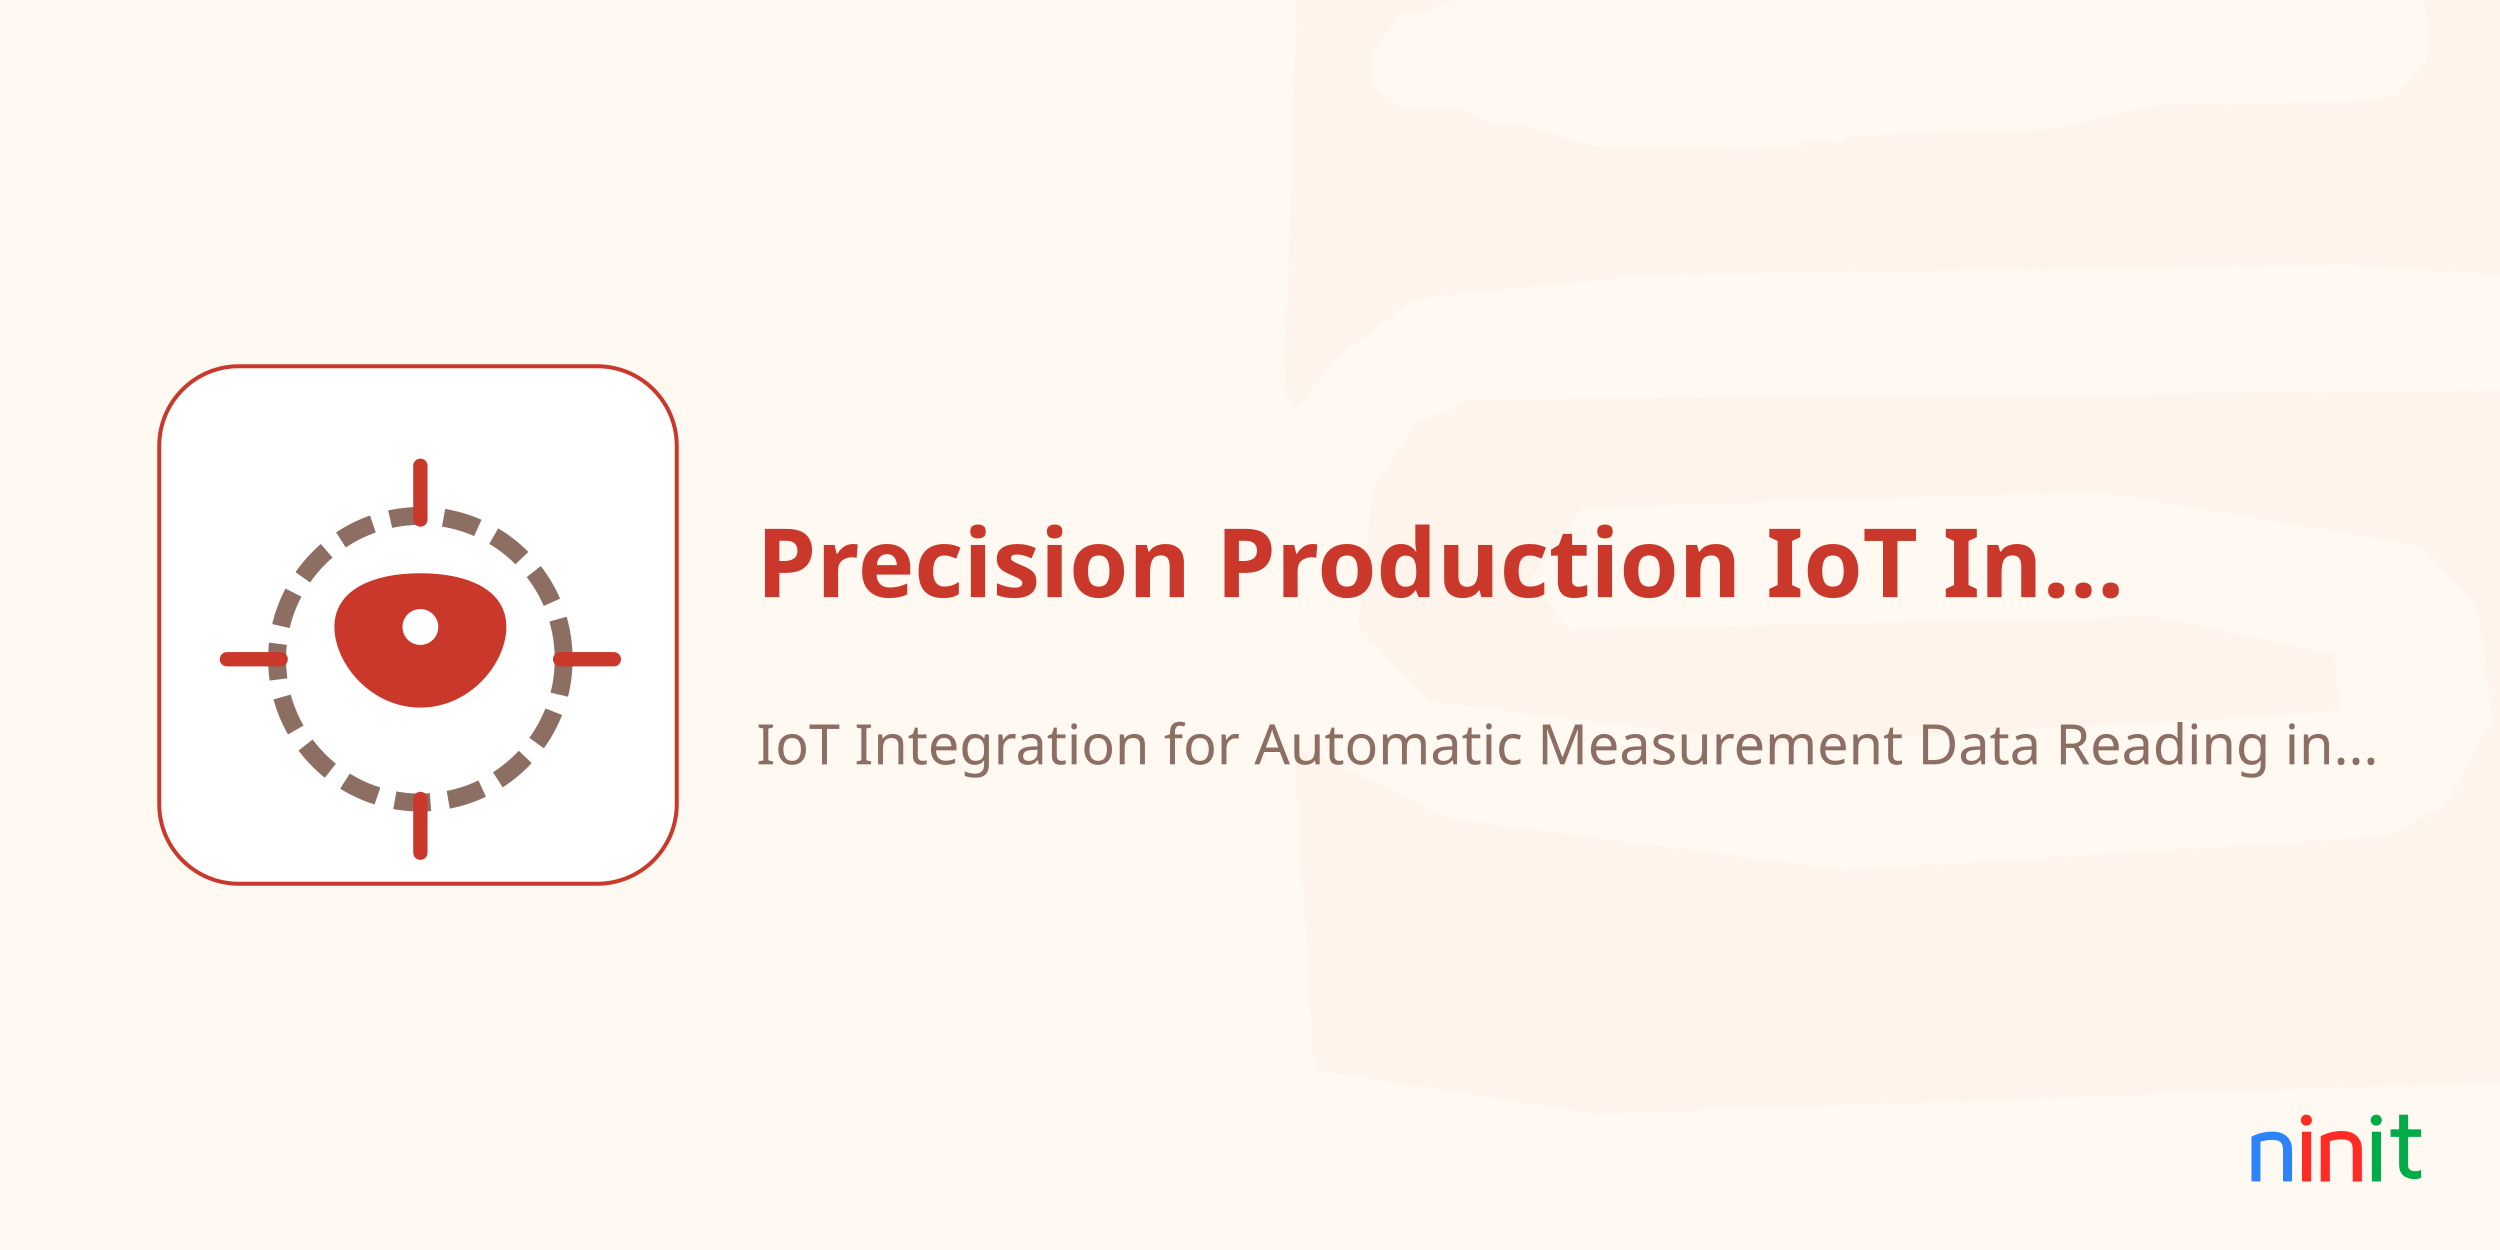
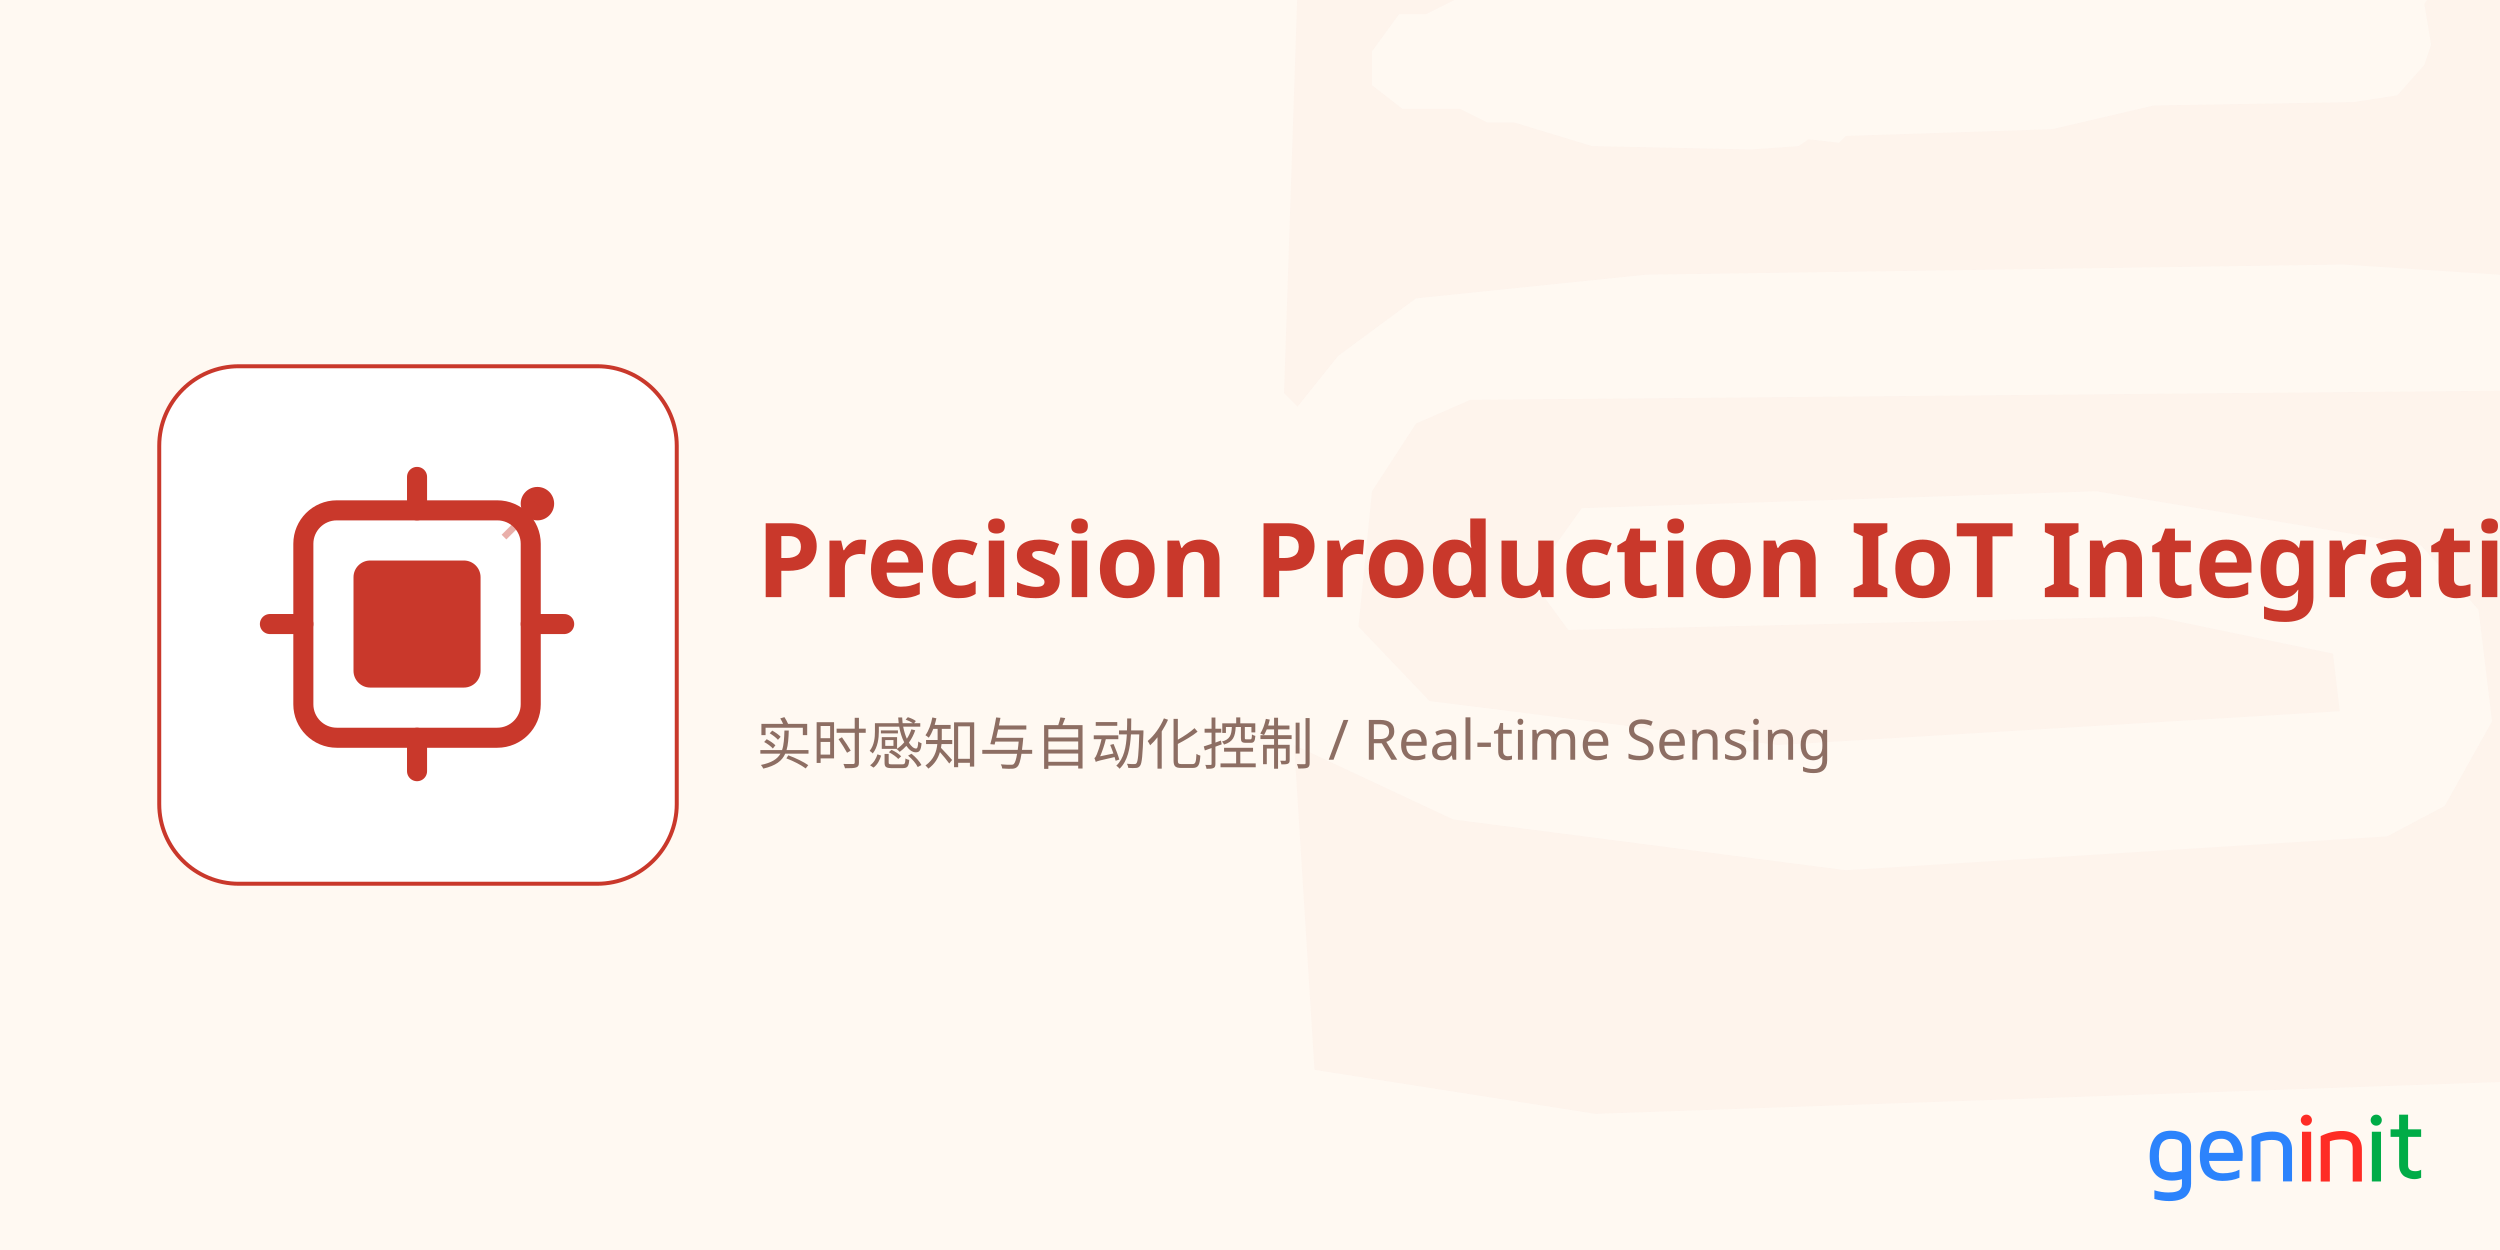
<svg xmlns="http://www.w3.org/2000/svg" width="628" height="314" viewBox="0 0 628 314">
  <rect width="628" height="314" fill="#FFF9F2" />
  <g transform="translate(320, -50) scale(0.85)" opacity="0.03">
    <path fill-rule="evenodd" fill="#C9382B" d="M 395,174 58,177 42,184 29,204 25,244 46,266 149,279 315,269 313,252 260,241 87,245 76,230 91,209 243,204 339,220 356,239 360,272 346,297 329,306 169,316 53,301 6,279 12,375 95,388 379,378 391,368 Z M 386,15 375,7 354,3 299,3 298,0 277,0 264,4 127,3 29,8 19,16 13,27 7,55 3,175 7,179 19,164 42,147 110,140 316,137 362,140 392,147 393,61 Z M 342,57 340,60 342,72 340,78 332,87 319,89 260,90 230,97 169,99 167,101 158,100 155,102 141,103 94,102 71,95 63,95 55,91 38,91 29,84 29,74 37,63 45,63 55,58 63,58 82,52 95,53 134,49 197,50 228,47 261,47 311,51 326,50 Z" />
  </g>
  <rect x="40" y="92" width="130" height="130" rx="20" fill="white" stroke="#C9382B" stroke-width="1" />
-   <g transform="translate(48, 108) scale(0.45)">
-     <circle cx="128" cy="128" r="80" stroke="#8D6E63" stroke-width="10" fill="none" stroke-dasharray="20,10" />
-     <line x1="128" y1="20" x2="128" y2="50" stroke="#C9382B" stroke-width="8" stroke-linecap="round" />
-     <line x1="128" y1="206" x2="128" y2="236" stroke="#C9382B" stroke-width="8" stroke-linecap="round" />
-     <line x1="20" y1="128" x2="50" y2="128" stroke="#C9382B" stroke-width="8" stroke-linecap="round" />
-     <line x1="206" y1="128" x2="236" y2="128" stroke="#C9382B" stroke-width="8" stroke-linecap="round" />
-     <path d="M128,155 C100,155 80,130 80,110 C80,90 100,80 128,80 C156,80 176,90 176,110 C176,130 156,155 128,155 Z" fill="#C9382B" />
-     <circle cx="128" cy="110" r="10" fill="white" />
+   <g transform="translate(51, 103) scale(0.42)">
+     <rect x="60" y="60" width="136" height="136" rx="20" fill="none" stroke="#C9382B" stroke-width="12" />
+     <rect x="90" y="90" width="76" height="76" rx="10" fill="#C9382B" />
+     <path d="M128,40 L128,60 M128,196 L128,216 M40,128 L60,128 M196,128 L216,128" stroke="#C9382B" stroke-width="12" stroke-linecap="round" />
+     <circle cx="200" cy="56" r="10" fill="#C9382B" />
+     <path d="M180,76 L200,56" stroke="#C9382B" stroke-width="4" opacity="0.4" />
  </g>
  <g transform="translate(190, 150)">
-     <text x="0" y="0" fill="#C9382B" font-family="'PingFang SC', 'Microsoft YaHei', 'SimHei', 'Source Han Sans CN', sans-serif" font-size="24" font-weight="bold">Precision Production IoT In...</text>
-     <text x="0" y="42" fill="#8D6E63" font-family="'PingFang SC', 'Microsoft YaHei', 'SimHei', 'Source Han Sans CN', sans-serif" font-size="14">IoT Integration for Automatic Measurement Data Reading in...</text>
+     <text x="0" y="0" fill="#C9382B" font-family="'PingFang SC', 'Microsoft YaHei', 'SimHei', sans-serif" font-size="26" font-weight="bold">Precision Production IoT Integration</text>
+     <text x="0" y="42" fill="#8D6E63" font-family="'PingFang SC', 'Microsoft YaHei', 'SimHei', sans-serif" font-size="14">实时感知与自动化控制 / Real-time Sensing</text>
  </g>
  <g transform="translate(540, 280) scale(0.1)">
    <path d="M605.1,55.8 L605.1,36.8 L626.6,36.8 L626.6,0 L649.1,0 L649.1,36.8 L681.9,36.8 L681.9,55.8 L649.1,55.8 L649.1,127.5 C649.1,137.2 655.2,142 667.4,142 C667.4,142 667.5,142 667.6,142 C673.2,142 678,140.8 681.9,138.4 L681.9,158.6 C676.3,160.9 670.7,162 665.1,162 C664.9,162 664.7,162 664.5,162 C661.5,162 658.3,161.6 654.9,160.9 C651.6,160.2 647.5,158.8 642.8,156.6 C638.1,154.5 634.2,150.8 631.2,145.5 C628.1,140.3 626.6,133.7 626.6,125.9 L626.6,55.8 L605.1,55.8 Z" fill="#00AC47" />
    <path d="M555.1,13.9 C555.1,6.2 561.3,0 569,0 L569.3,0 C576.9,0 583.1,6.2 583.1,13.9 C583.1,21.5 576.9,27.7 569.3,27.7 L569,27.7 C561.3,27.7 555.1,21.5 555.1,13.9 Z M558.1,167.8 L558.1,43 L581.1,43 L581.1,167.8 L558.1,167.8 Z" fill="#00AC47" />
    <path d="M429.6,168 L429.6,53.9 C446.9,45.3 464.7,41 482.8,41 C498.5,41 510.8,45.1 519.8,53.3 C528.7,61.5 533.1,72.9 533.1,87.5 L533.1,168 L510,168 L510,85.9 C510,78.6 508.2,72.8 504.4,68.6 C500.7,64.4 493.2,62.2 481.8,62.2 C471.7,62.2 461.9,63.7 452.6,66.8 L452.6,168 L429.6,168 Z" fill="#FE2C25" />
    <path d="M379.6,13.9 C379.6,6.2 385.8,0 393.5,0 L393.7,0 C401.4,0 407.6,6.2 407.6,13.9 C407.6,21.5 401.4,27.7 393.7,27.7 L393.5,27.7 C385.8,27.7 379.6,21.5 379.6,13.9 Z M382.6,167.8 L382.6,43 L405.6,43 L405.6,167.8 L382.6,167.8 Z" fill="#FE2C25" />
    <path d="M255.7,167.6 L255.7,55.3 C272.8,46.8 290.2,42.6 308.1,42.6 C323.6,42.6 335.7,46.6 344.4,54.7 C353.2,62.8 357.6,74 357.6,88.4 L357.6,167.6 L334.9,167.6 L334.9,86.8 C334.9,79.6 333.1,73.9 329.4,69.7 C325.7,65.6 318.3,63.5 307.1,63.5 C297.1,63.5 287.5,65 278.3,67.9 L278.3,167.6 L255.7,167.6 Z" fill="#2C83FC" />
+     <path d="M126,104.9 C126,62 144,40.6 179.8,40.6 C179.9,40.6 180,40.6 180,40.6 C196.3,40.6 209.3,45.9 219.1,56.5 C228.8,67.2 233.7,81.5 233.7,99.3 C233.7,105.2 233.5,110.9 233,116.3 L149,116.3 C151.7,136.9 163.2,147.3 183.4,147.3 C199.8,147.3 213.9,144.3 225.5,138.2 L225.5,158.5 C212.9,163.8 198.7,166.5 182.9,166.5 C182.7,166.5 182.4,166.5 182.2,166.5 C175,166.5 168.4,165.6 162.4,163.8 C156.4,162 150.4,159 144.7,154.9 C138.9,150.8 134.4,144.4 131,135.9 C127.7,127.3 126,117 126,104.9 Z M148.7,96 L211.3,96 C211,91.9 210.3,88.1 209.2,84.4 C208.1,80.7 206.5,76.9 204.3,73.1 C202.1,69.3 199,66.3 194.8,64 C190.7,61.7 185.8,60.6 180,60.6 C169.8,60.6 162.3,63.2 157.4,68.5 C152.6,73.8 149.7,83 148.7,96 Z" fill="#2C83FC" />
+     <path d="M0,104.3 C0,84.9 4.4,69.3 13.2,57.7 C22,46.1 35.5,40.3 53.7,40.3 C68.9,40.3 81.1,43.7 90.3,50.6 C99.5,57.5 104,67.3 104,79.9 L104,173.2 C104,178.7 103.2,183.9 101.6,188.6 C100,193.4 97.4,198 93.6,202.5 C89.8,207.1 84.2,210.6 76.6,213.2 C69,215.8 59.8,217.1 48.9,217.1 C36.4,217.1 24,215.3 11.8,211.8 L11.8,190 C23.6,193.7 35.4,195.5 47,195.5 C55,195.5 61.5,194.8 66.6,193.3 C71.6,191.9 75.1,189.9 77,187.2 C78.9,184.6 80.1,182.3 80.5,180.5 C80.9,178.6 81.1,176.2 81.1,173.2 L81.1,162.1 C72.6,164.5 64.2,165.7 55.8,165.7 C37.9,165.7 24.1,160.4 14.5,149.9 C4.8,139.3 0,124.1 0,104.3 Z M23.1,104.3 C23.1,120.6 26,131.4 31.8,136.8 C37.6,142.2 45.6,144.8 55.8,144.8 C64.8,144.8 73.2,143.2 81.1,140 L81.1,78.5 C81.1,76.6 80.9,75 80.6,73.7 C80.3,72.4 79.4,70.5 77.8,68.2 C76.3,65.8 73.5,64 69.4,62.8 C65.3,61.5 60.1,60.9 53.7,60.9 C49.6,60.9 45.9,61.4 42.8,62.4 C39.7,63.4 36.5,65.3 33.2,68 C30,70.8 27.5,75.2 25.7,81.3 C23.9,87.4 23.1,95.1 23.1,104.3 Z" fill="#2C83FC" />
  </g>
</svg>
